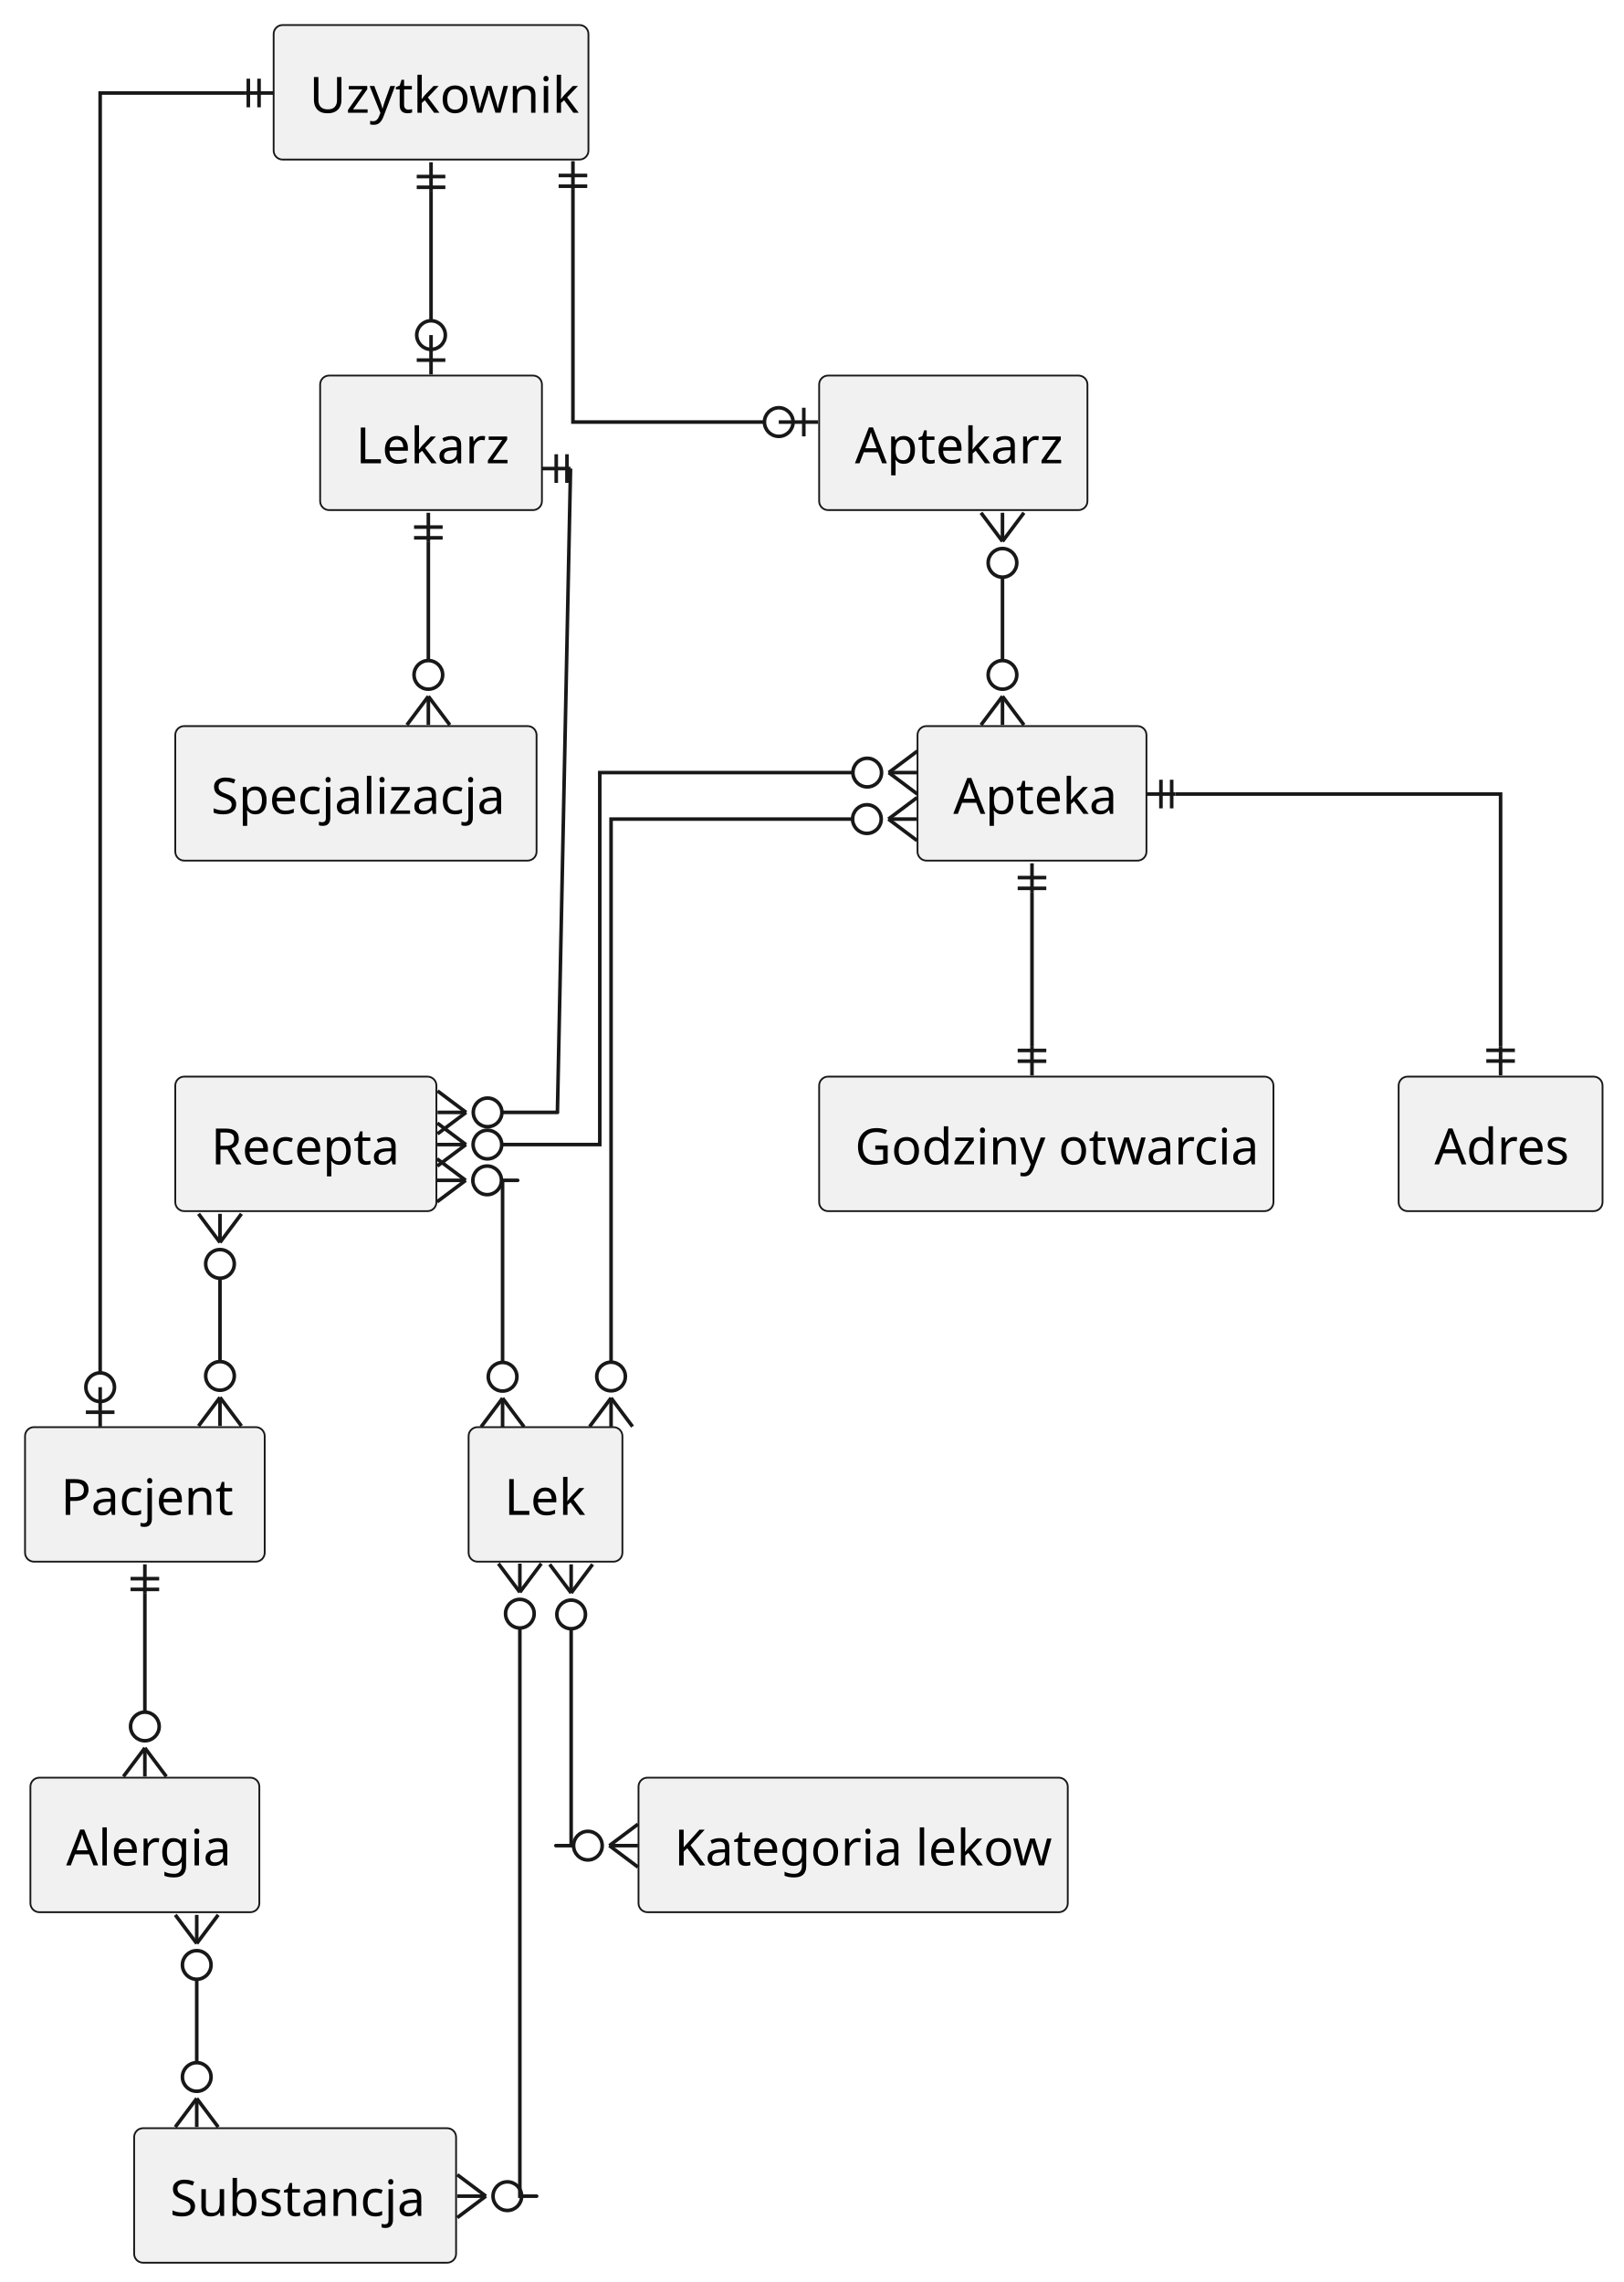
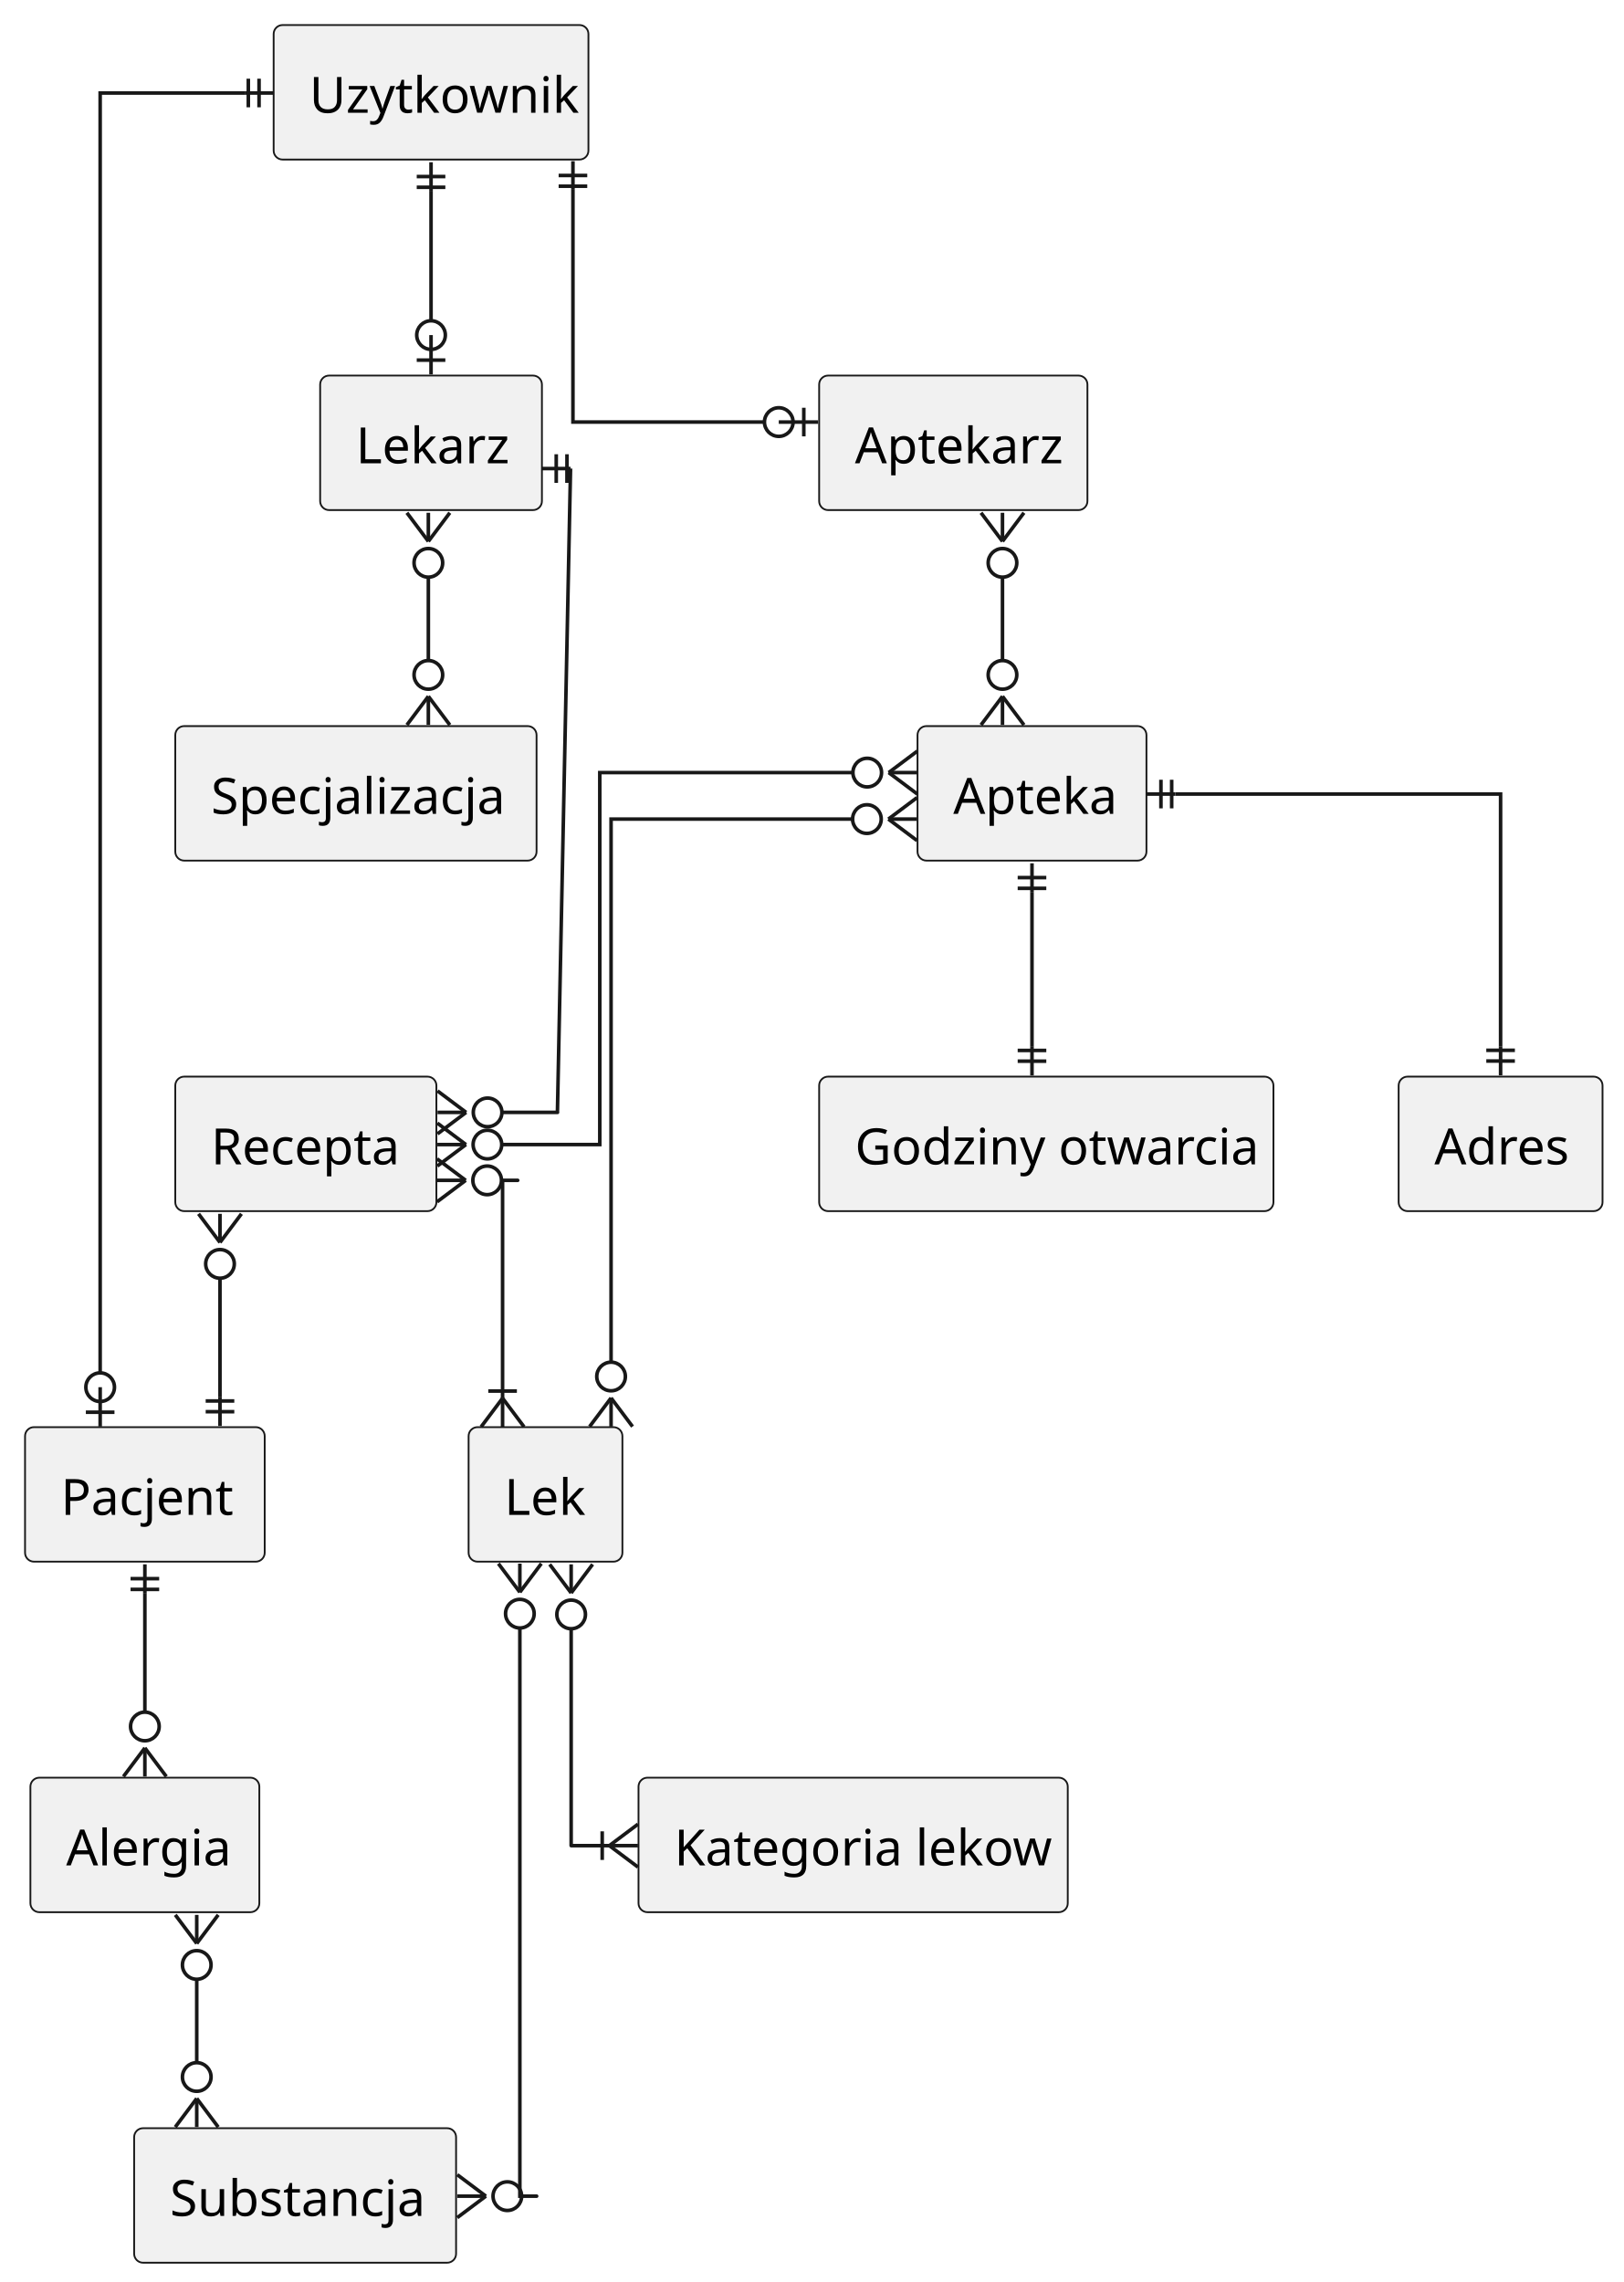
<svg xmlns="http://www.w3.org/2000/svg" contentStyleType="text/css" height="638px" preserveAspectRatio="none" style="width:454px;height:638px;background:#FFFFFF;" version="1.1" viewBox="0 0 454 638" width="454px" zoomAndPan="magnify">
  <defs />
  <g>
    <g id="elem_pacjent">
      <rect fill="#F1F1F1" height="37.609" rx="2.5" ry="2.5" style="stroke:#181818;stroke-width:0.5;" width="67" x="7" y="399" />
      <text fill="#000000" font-family="sans-serif" font-size="14" lengthAdjust="spacing" textLength="47" x="17" y="423.533">Pacjent</text>
    </g>
    <g id="elem_lekarz">
      <rect fill="#F1F1F1" height="37.609" rx="2.5" ry="2.5" style="stroke:#181818;stroke-width:0.5;" width="62" x="89.5" y="105" />
      <text fill="#000000" font-family="sans-serif" font-size="14" lengthAdjust="spacing" textLength="42" x="99.5" y="129.533">Lekarz</text>
    </g>
    <g id="elem_lek">
      <rect fill="#F1F1F1" height="37.609" rx="2.5" ry="2.5" style="stroke:#181818;stroke-width:0.5;" width="43" x="131" y="399" />
      <text fill="#000000" font-family="sans-serif" font-size="14" lengthAdjust="spacing" textLength="23" x="141" y="423.533">Lek</text>
    </g>
    <g id="elem_substancja">
      <rect fill="#F1F1F1" height="37.609" rx="2.5" ry="2.5" style="stroke:#181818;stroke-width:0.5;" width="90" x="37.5" y="595" />
      <text fill="#000000" font-family="sans-serif" font-size="14" lengthAdjust="spacing" textLength="70" x="47.5" y="619.533">Substancja</text>
    </g>
    <g id="elem_apteka">
      <rect fill="#F1F1F1" height="37.609" rx="2.5" ry="2.5" style="stroke:#181818;stroke-width:0.5;" width="64" x="256.5" y="203" />
      <text fill="#000000" font-family="sans-serif" font-size="14" lengthAdjust="spacing" textLength="44" x="266.5" y="227.533">Apteka</text>
    </g>
    <g id="elem_aptekarz">
      <rect fill="#F1F1F1" height="37.609" rx="2.5" ry="2.5" style="stroke:#181818;stroke-width:0.5;" width="75" x="229" y="105" />
      <text fill="#000000" font-family="sans-serif" font-size="14" lengthAdjust="spacing" textLength="55" x="239" y="129.533">Aptekarz</text>
    </g>
    <g id="elem_specjalizacja">
      <rect fill="#F1F1F1" height="37.609" rx="2.5" ry="2.5" style="stroke:#181818;stroke-width:0.5;" width="101" x="49" y="203" />
      <text fill="#000000" font-family="sans-serif" font-size="14" lengthAdjust="spacing" textLength="81" x="59" y="227.533">Specjalizacja</text>
    </g>
    <g id="elem_recepta">
      <rect fill="#F1F1F1" height="37.609" rx="2.5" ry="2.5" style="stroke:#181818;stroke-width:0.5;" width="73" x="49" y="301" />
      <text fill="#000000" font-family="sans-serif" font-size="14" lengthAdjust="spacing" textLength="53" x="59" y="325.533">Recepta</text>
    </g>
    <g id="elem_alergia">
      <rect fill="#F1F1F1" height="37.609" rx="2.5" ry="2.5" style="stroke:#181818;stroke-width:0.5;" width="64" x="8.5" y="497" />
      <text fill="#000000" font-family="sans-serif" font-size="14" lengthAdjust="spacing" textLength="44" x="18.5" y="521.533">Alergia</text>
    </g>
    <g id="elem_uĹĽytkownik">
      <rect fill="#F1F1F1" height="37.609" rx="2.5" ry="2.5" style="stroke:#181818;stroke-width:0.5;" width="88" x="76.5" y="7" />
      <text fill="#000000" font-family="sans-serif" font-size="14" lengthAdjust="spacing" textLength="68" x="86.5" y="31.533">Uzytkownik</text>
    </g>
    <g id="elem_godziny_otwarcia">
      <rect fill="#F1F1F1" height="37.609" rx="2.5" ry="2.5" style="stroke:#181818;stroke-width:0.5;" width="127" x="229" y="301" />
      <text fill="#000000" font-family="sans-serif" font-size="14" lengthAdjust="spacing" textLength="107" x="239" y="325.533">Godziny otwarcia</text>
    </g>
    <g id="elem_kategoria_lekow">
      <rect fill="#F1F1F1" height="37.609" rx="2.5" ry="2.5" style="stroke:#181818;stroke-width:0.5;" width="120" x="178.5" y="497" />
      <text fill="#000000" font-family="sans-serif" font-size="14" lengthAdjust="spacing" textLength="100" x="188.5" y="521.533">Kategoria lekow</text>
    </g>
    <g id="elem_adres">
      <rect fill="#F1F1F1" height="37.609" rx="2.5" ry="2.5" style="stroke:#181818;stroke-width:0.5;" width="57" x="391" y="301" />
      <text fill="#000000" font-family="sans-serif" font-size="14" lengthAdjust="spacing" textLength="37" x="401" y="325.533">Adres</text>
    </g>
    <g id="link_apteka_lek">
-       <path codeLine="51" d="M238.35,229 C203.51,229 170.83,229 170.83,229 C170.83,229 170.83,332.79 170.83,380.84 " fill="none" id="apteka-lek" style="stroke:#181818;stroke-width:1.0;" />
+       <path codeLine="47" d="M238.35,229 C203.51,229 170.83,229 170.83,229 C170.83,229 170.83,332.79 170.83,380.84 " fill="none" id="apteka-lek" style="stroke:#181818;stroke-width:1.0;" />
      <line style="stroke:#181818;stroke-width:1.0;" x1="248.35" x2="256.35" y1="229" y2="223" />
      <line style="stroke:#181818;stroke-width:1.0;" x1="248.35" x2="256.35" y1="229" y2="235" />
      <line style="stroke:#181818;stroke-width:1.0;" x1="248.35" x2="256.35" y1="229" y2="229" />
      <ellipse cx="242.35" cy="229" fill="none" rx="4" ry="4" style="stroke:#181818;stroke-width:1.0;" />
      <line style="stroke:#181818;stroke-width:1.0;" x1="170.83" x2="176.83" y1="390.84" y2="398.84" />
      <line style="stroke:#181818;stroke-width:1.0;" x1="170.83" x2="164.83" y1="390.84" y2="398.84" />
      <line style="stroke:#181818;stroke-width:1.0;" x1="170.83" x2="170.83" y1="390.84" y2="398.84" />
      <ellipse cx="170.83" cy="384.84" fill="none" rx="4" ry="4" style="stroke:#181818;stroke-width:1.0;" />
    </g>
    <g id="link_uĹĽytkownik_pacjent">
-       <path codeLine="52" d="M68.42,26 C44.59,26 28,26 28,26 C28,26 28,305.13 28,383.83 " fill="none" id="uĹĽytkownik-pacjent" style="stroke:#181818;stroke-width:1.0;" />
+       <path codeLine="48" d="M68.42,26 C44.59,26 28,26 28,26 C28,26 28,305.13 28,383.83 " fill="none" id="uĹĽytkownik-pacjent" style="stroke:#181818;stroke-width:1.0;" />
      <line style="stroke:#181818;stroke-width:1.0;" x1="72.42" x2="72.42" y1="22" y2="30" />
      <line style="stroke:#181818;stroke-width:1.0;" x1="69.42" x2="69.42" y1="22" y2="30" />
      <line style="stroke:#181818;stroke-width:1.0;" x1="68.42" x2="76.42" y1="26" y2="26" />
      <line style="stroke:#181818;stroke-width:1.0;" x1="28" x2="28" y1="387.83" y2="398.83" />
      <ellipse cx="28" cy="387.83" fill="none" rx="4" ry="4" style="stroke:#181818;stroke-width:1.0;" />
      <line style="stroke:#181818;stroke-width:1.0;" x1="32" x2="24" y1="394.83" y2="394.83" />
    </g>
    <g id="link_uĹĽytkownik_lekarz">
-       <path codeLine="53" d="M120.5,53.36 C120.5,70.54 120.5,72.51 120.5,89.68 " fill="none" id="uĹĽytkownik-lekarz" style="stroke:#181818;stroke-width:1.0;" />
+       <path codeLine="49" d="M120.5,53.36 C120.5,70.54 120.5,72.51 120.5,89.68 " fill="none" id="uĹĽytkownik-lekarz" style="stroke:#181818;stroke-width:1.0;" />
      <line style="stroke:#181818;stroke-width:1.0;" x1="116.5" x2="124.5" y1="49.36" y2="49.36" />
      <line style="stroke:#181818;stroke-width:1.0;" x1="116.5" x2="124.5" y1="52.36" y2="52.36" />
      <line style="stroke:#181818;stroke-width:1.0;" x1="120.5" x2="120.5" y1="53.36" y2="45.36" />
      <line style="stroke:#181818;stroke-width:1.0;" x1="120.5" x2="120.5" y1="93.68" y2="104.68" />
      <ellipse cx="120.5" cy="93.68" fill="none" rx="4" ry="4" style="stroke:#181818;stroke-width:1.0;" />
      <line style="stroke:#181818;stroke-width:1.0;" x1="124.5" x2="116.5" y1="100.68" y2="100.68" />
    </g>
    <g id="link_uĹĽytkownik_aptekarz">
-       <path codeLine="54" d="M160.17,53.06 C160.17,80.01 160.17,118 160.17,118 C160.17,118 183.15,118 213.71,118 " fill="none" id="uĹĽytkownik-aptekarz" style="stroke:#181818;stroke-width:1.0;" />
+       <path codeLine="50" d="M160.17,53.06 C160.17,80.01 160.17,118 160.17,118 C160.17,118 183.15,118 213.71,118 " fill="none" id="uĹĽytkownik-aptekarz" style="stroke:#181818;stroke-width:1.0;" />
      <line style="stroke:#181818;stroke-width:1.0;" x1="156.17" x2="164.17" y1="49.06" y2="49.06" />
      <line style="stroke:#181818;stroke-width:1.0;" x1="156.17" x2="164.17" y1="52.06" y2="52.06" />
      <line style="stroke:#181818;stroke-width:1.0;" x1="160.17" x2="160.17" y1="53.06" y2="45.06" />
      <line style="stroke:#181818;stroke-width:1.0;" x1="217.71" x2="228.71" y1="118" y2="118" />
      <ellipse cx="217.71" cy="118" fill="none" rx="4" ry="4" style="stroke:#181818;stroke-width:1.0;" />
      <line style="stroke:#181818;stroke-width:1.0;" x1="224.71" x2="224.71" y1="114" y2="122" />
    </g>
    <g id="link_apteka_recepta">
-       <path codeLine="55" d="M238.44,216 C202.64,216 167.67,216 167.67,216 C167.67,216 167.67,320 167.67,320 C167.67,320 162.13,320 140.26,320 " fill="none" id="apteka-recepta" style="stroke:#181818;stroke-width:1.0;" />
+       <path codeLine="51" d="M238.44,216 C202.64,216 167.67,216 167.67,216 C167.67,216 167.67,320 167.67,320 C167.67,320 162.13,320 140.26,320 " fill="none" id="apteka-recepta" style="stroke:#181818;stroke-width:1.0;" />
      <line style="stroke:#181818;stroke-width:1.0;" x1="248.44" x2="256.44" y1="216" y2="210" />
      <line style="stroke:#181818;stroke-width:1.0;" x1="248.44" x2="256.44" y1="216" y2="222" />
      <line style="stroke:#181818;stroke-width:1.0;" x1="248.44" x2="256.44" y1="216" y2="216" />
      <ellipse cx="242.44" cy="216" fill="none" rx="4" ry="4" style="stroke:#181818;stroke-width:1.0;" />
      <line style="stroke:#181818;stroke-width:1.0;" x1="130.26" x2="122.26" y1="320" y2="326" />
      <line style="stroke:#181818;stroke-width:1.0;" x1="130.26" x2="122.26" y1="320" y2="314" />
      <line style="stroke:#181818;stroke-width:1.0;" x1="130.26" x2="122.26" y1="320" y2="320" />
      <ellipse cx="136.26" cy="320" fill="none" rx="4" ry="4" style="stroke:#181818;stroke-width:1.0;" />
    </g>
    <g id="link_lekarz_specjalizacja">
-       <path codeLine="56" d="M119.75,151.36 C119.75,168.54 119.75,167.51 119.75,184.68 " fill="none" id="lekarz-specjalizacja" style="stroke:#181818;stroke-width:1.0;" />
-       <line style="stroke:#181818;stroke-width:1.0;" x1="115.75" x2="123.75" y1="147.36" y2="147.36" />
-       <line style="stroke:#181818;stroke-width:1.0;" x1="115.75" x2="123.75" y1="150.36" y2="150.36" />
+       <path codeLine="52" d="M119.75,161.36 C119.75,178.54 119.75,167.51 119.75,184.68 " fill="none" id="lekarz-specjalizacja" style="stroke:#181818;stroke-width:1.0;" />
+       <line style="stroke:#181818;stroke-width:1.0;" x1="119.75" x2="113.75" y1="151.36" y2="143.36" />
+       <line style="stroke:#181818;stroke-width:1.0;" x1="119.75" x2="125.75" y1="151.36" y2="143.36" />
      <line style="stroke:#181818;stroke-width:1.0;" x1="119.75" x2="119.75" y1="151.36" y2="143.36" />
+       <ellipse cx="119.75" cy="157.36" fill="none" rx="4" ry="4" style="stroke:#181818;stroke-width:1.0;" />
      <line style="stroke:#181818;stroke-width:1.0;" x1="119.75" x2="125.75" y1="194.68" y2="202.68" />
      <line style="stroke:#181818;stroke-width:1.0;" x1="119.75" x2="113.75" y1="194.68" y2="202.68" />
      <line style="stroke:#181818;stroke-width:1.0;" x1="119.75" x2="119.75" y1="194.68" y2="202.68" />
      <ellipse cx="119.75" cy="188.68" fill="none" rx="4" ry="4" style="stroke:#181818;stroke-width:1.0;" />
    </g>
    <g id="link_pacjent_alergia">
-       <path codeLine="57" d="M40.5,445.36 C40.5,462.54 40.5,461.51 40.5,478.68 " fill="none" id="pacjent-alergia" style="stroke:#181818;stroke-width:1.0;" />
+       <path codeLine="53" d="M40.5,445.36 C40.5,462.54 40.5,461.51 40.5,478.68 " fill="none" id="pacjent-alergia" style="stroke:#181818;stroke-width:1.0;" />
      <line style="stroke:#181818;stroke-width:1.0;" x1="36.5" x2="44.5" y1="441.36" y2="441.36" />
      <line style="stroke:#181818;stroke-width:1.0;" x1="36.5" x2="44.5" y1="444.36" y2="444.36" />
      <line style="stroke:#181818;stroke-width:1.0;" x1="40.5" x2="40.5" y1="445.36" y2="437.36" />
      <line style="stroke:#181818;stroke-width:1.0;" x1="40.5" x2="46.5" y1="488.68" y2="496.68" />
      <line style="stroke:#181818;stroke-width:1.0;" x1="40.5" x2="34.5" y1="488.68" y2="496.68" />
      <line style="stroke:#181818;stroke-width:1.0;" x1="40.5" x2="40.5" y1="488.68" y2="496.68" />
      <ellipse cx="40.5" cy="482.68" fill="none" rx="4" ry="4" style="stroke:#181818;stroke-width:1.0;" />
    </g>
    <g id="link_lekarz_recepta">
-       <path codeLine="58" d="M159.5,131 C159.5,131 155.83,311 155.83,311 C155.83,311 157.33,311 140.31,311 " fill="none" id="lekarz-recepta" style="stroke:#181818;stroke-width:1.0;" />
+       <path codeLine="54" d="M159.5,131 C159.5,131 155.83,311 155.83,311 C155.83,311 157.33,311 140.31,311 " fill="none" id="lekarz-recepta" style="stroke:#181818;stroke-width:1.0;" />
      <line style="stroke:#181818;stroke-width:1.0;" x1="155.5" x2="155.5" y1="135" y2="127" />
      <line style="stroke:#181818;stroke-width:1.0;" x1="158.5" x2="158.5" y1="135" y2="127" />
      <line style="stroke:#181818;stroke-width:1.0;" x1="159.5" x2="151.5" y1="131" y2="131" />
      <line style="stroke:#181818;stroke-width:1.0;" x1="130.31" x2="122.31" y1="311" y2="317" />
      <line style="stroke:#181818;stroke-width:1.0;" x1="130.31" x2="122.31" y1="311" y2="305" />
      <line style="stroke:#181818;stroke-width:1.0;" x1="130.31" x2="122.31" y1="311" y2="311" />
      <ellipse cx="136.31" cy="311" fill="none" rx="4" ry="4" style="stroke:#181818;stroke-width:1.0;" />
    </g>
    <g id="link_recepta_pacjent">
-       <path codeLine="59" d="M61.5,357.36 C61.5,374.54 61.5,363.51 61.5,380.68 " fill="none" id="recepta-pacjent" style="stroke:#181818;stroke-width:1.0;" />
+       <path codeLine="55" d="M61.5,357.36 C61.5,374.54 61.5,373.51 61.5,390.68 " fill="none" id="recepta-pacjent" style="stroke:#181818;stroke-width:1.0;" />
      <line style="stroke:#181818;stroke-width:1.0;" x1="61.5" x2="55.5" y1="347.36" y2="339.36" />
      <line style="stroke:#181818;stroke-width:1.0;" x1="61.5" x2="67.5" y1="347.36" y2="339.36" />
      <line style="stroke:#181818;stroke-width:1.0;" x1="61.5" x2="61.5" y1="347.36" y2="339.36" />
      <ellipse cx="61.5" cy="353.36" fill="none" rx="4" ry="4" style="stroke:#181818;stroke-width:1.0;" />
-       <line style="stroke:#181818;stroke-width:1.0;" x1="61.5" x2="67.5" y1="390.68" y2="398.68" />
-       <line style="stroke:#181818;stroke-width:1.0;" x1="61.5" x2="55.5" y1="390.68" y2="398.68" />
+       <line style="stroke:#181818;stroke-width:1.0;" x1="65.5" x2="57.5" y1="394.68" y2="394.68" />
+       <line style="stroke:#181818;stroke-width:1.0;" x1="65.5" x2="57.5" y1="391.68" y2="391.68" />
      <line style="stroke:#181818;stroke-width:1.0;" x1="61.5" x2="61.5" y1="390.68" y2="398.68" />
-       <ellipse cx="61.5" cy="384.68" fill="none" rx="4" ry="4" style="stroke:#181818;stroke-width:1.0;" />
    </g>
    <g id="link_recepta_lek">
-       <path codeLine="60" d="M140.19,330 C150.27,330 140.5,330 140.5,330 C140.5,330 140.5,355.02 140.5,380.91 " fill="none" id="recepta-lek" style="stroke:#181818;stroke-width:1.0;" />
+       <path codeLine="56" d="M140.19,330 C150.27,330 140.5,330 140.5,330 C140.5,330 140.5,365.02 140.5,390.91 " fill="none" id="recepta-lek" style="stroke:#181818;stroke-width:1.0;" />
      <line style="stroke:#181818;stroke-width:1.0;" x1="130.19" x2="122.19" y1="330" y2="336" />
      <line style="stroke:#181818;stroke-width:1.0;" x1="130.19" x2="122.19" y1="330" y2="324" />
      <line style="stroke:#181818;stroke-width:1.0;" x1="130.19" x2="122.19" y1="330" y2="330" />
      <ellipse cx="136.19" cy="330" fill="none" rx="4" ry="4" style="stroke:#181818;stroke-width:1.0;" />
      <line style="stroke:#181818;stroke-width:1.0;" x1="140.5" x2="146.5" y1="390.91" y2="398.91" />
      <line style="stroke:#181818;stroke-width:1.0;" x1="140.5" x2="134.5" y1="390.91" y2="398.91" />
      <line style="stroke:#181818;stroke-width:1.0;" x1="140.5" x2="140.5" y1="390.91" y2="398.91" />
-       <ellipse cx="140.5" cy="384.91" fill="none" rx="4" ry="4" style="stroke:#181818;stroke-width:1.0;" />
+       <line style="stroke:#181818;stroke-width:1.0;" x1="144.5" x2="136.5" y1="388.91" y2="388.91" />
    </g>
    <g id="link_lek_substancja">
-       <path codeLine="61" d="M145.33,455.15 C145.33,504.47 145.33,614 145.33,614 C145.33,614 155.74,614 145.83,614 " fill="none" id="lek-substancja" style="stroke:#181818;stroke-width:1.0;" />
+       <path codeLine="57" d="M145.33,455.15 C145.33,504.47 145.33,614 145.33,614 C145.33,614 155.74,614 145.83,614 " fill="none" id="lek-substancja" style="stroke:#181818;stroke-width:1.0;" />
      <line style="stroke:#181818;stroke-width:1.0;" x1="145.33" x2="139.33" y1="445.15" y2="437.15" />
      <line style="stroke:#181818;stroke-width:1.0;" x1="145.33" x2="151.33" y1="445.15" y2="437.15" />
      <line style="stroke:#181818;stroke-width:1.0;" x1="145.33" x2="145.33" y1="445.15" y2="437.15" />
      <ellipse cx="145.33" cy="451.15" fill="none" rx="4" ry="4" style="stroke:#181818;stroke-width:1.0;" />
      <line style="stroke:#181818;stroke-width:1.0;" x1="135.83" x2="127.83" y1="614" y2="620" />
      <line style="stroke:#181818;stroke-width:1.0;" x1="135.83" x2="127.83" y1="614" y2="608" />
      <line style="stroke:#181818;stroke-width:1.0;" x1="135.83" x2="127.83" y1="614" y2="614" />
      <ellipse cx="141.83" cy="614" fill="none" rx="4" ry="4" style="stroke:#181818;stroke-width:1.0;" />
    </g>
    <g id="link_lek_kategoria_lekow">
-       <path codeLine="62" d="M159.67,455.36 C159.67,483.92 159.67,516 159.67,516 C159.67,516 149.56,516 160.35,516 " fill="none" id="lek-kategoria_lekow" style="stroke:#181818;stroke-width:1.0;" />
+       <path codeLine="58" d="M159.67,455.36 C159.67,483.92 159.67,516 159.67,516 C159.67,516 159.56,516 170.35,516 " fill="none" id="lek-kategoria_lekow" style="stroke:#181818;stroke-width:1.0;" />
      <line style="stroke:#181818;stroke-width:1.0;" x1="159.67" x2="153.67" y1="445.36" y2="437.36" />
      <line style="stroke:#181818;stroke-width:1.0;" x1="159.67" x2="165.67" y1="445.36" y2="437.36" />
      <line style="stroke:#181818;stroke-width:1.0;" x1="159.67" x2="159.67" y1="445.36" y2="437.36" />
      <ellipse cx="159.67" cy="451.36" fill="none" rx="4" ry="4" style="stroke:#181818;stroke-width:1.0;" />
      <line style="stroke:#181818;stroke-width:1.0;" x1="170.35" x2="178.35" y1="516" y2="510" />
      <line style="stroke:#181818;stroke-width:1.0;" x1="170.35" x2="178.35" y1="516" y2="522" />
      <line style="stroke:#181818;stroke-width:1.0;" x1="170.35" x2="178.35" y1="516" y2="516" />
-       <ellipse cx="164.35" cy="516" fill="none" rx="4" ry="4" style="stroke:#181818;stroke-width:1.0;" />
+       <line style="stroke:#181818;stroke-width:1.0;" x1="168.35" x2="168.35" y1="512" y2="520" />
    </g>
    <g id="link_apteka_adres">
-       <path codeLine="63" d="M328.55,222 C367.33,222 419.5,222 419.5,222 C419.5,222 419.5,264.08 419.5,292.64 " fill="none" id="apteka-adres" style="stroke:#181818;stroke-width:1.0;" />
+       <path codeLine="59" d="M328.55,222 C367.33,222 419.5,222 419.5,222 C419.5,222 419.5,264.08 419.5,292.64 " fill="none" id="apteka-adres" style="stroke:#181818;stroke-width:1.0;" />
      <line style="stroke:#181818;stroke-width:1.0;" x1="324.55" x2="324.55" y1="226" y2="218" />
      <line style="stroke:#181818;stroke-width:1.0;" x1="327.55" x2="327.55" y1="226" y2="218" />
      <line style="stroke:#181818;stroke-width:1.0;" x1="328.55" x2="320.55" y1="222" y2="222" />
      <line style="stroke:#181818;stroke-width:1.0;" x1="423.5" x2="415.5" y1="296.64" y2="296.64" />
      <line style="stroke:#181818;stroke-width:1.0;" x1="423.5" x2="415.5" y1="293.64" y2="293.64" />
      <line style="stroke:#181818;stroke-width:1.0;" x1="419.5" x2="419.5" y1="292.64" y2="300.64" />
    </g>
    <g id="link_apteka_godziny_otwarcia">
-       <path codeLine="64" d="M288.5,249.36 C288.5,266.54 288.5,275.51 288.5,292.68 " fill="none" id="apteka-godziny_otwarcia" style="stroke:#181818;stroke-width:1.0;" />
+       <path codeLine="60" d="M288.5,249.36 C288.5,266.54 288.5,275.51 288.5,292.68 " fill="none" id="apteka-godziny_otwarcia" style="stroke:#181818;stroke-width:1.0;" />
      <line style="stroke:#181818;stroke-width:1.0;" x1="284.5" x2="292.5" y1="245.36" y2="245.36" />
      <line style="stroke:#181818;stroke-width:1.0;" x1="284.5" x2="292.5" y1="248.36" y2="248.36" />
      <line style="stroke:#181818;stroke-width:1.0;" x1="288.5" x2="288.5" y1="249.36" y2="241.36" />
      <line style="stroke:#181818;stroke-width:1.0;" x1="292.5" x2="284.5" y1="296.68" y2="296.68" />
      <line style="stroke:#181818;stroke-width:1.0;" x1="292.5" x2="284.5" y1="293.68" y2="293.68" />
      <line style="stroke:#181818;stroke-width:1.0;" x1="288.5" x2="288.5" y1="292.68" y2="300.68" />
    </g>
    <g id="link_aptekarz_apteka">
-       <path codeLine="65" d="M280.25,161.36 C280.25,178.54 280.25,167.51 280.25,184.68 " fill="none" id="aptekarz-apteka" style="stroke:#181818;stroke-width:1.0;" />
+       <path codeLine="61" d="M280.25,161.36 C280.25,178.54 280.25,167.51 280.25,184.68 " fill="none" id="aptekarz-apteka" style="stroke:#181818;stroke-width:1.0;" />
      <line style="stroke:#181818;stroke-width:1.0;" x1="280.25" x2="274.25" y1="151.36" y2="143.36" />
      <line style="stroke:#181818;stroke-width:1.0;" x1="280.25" x2="286.25" y1="151.36" y2="143.36" />
      <line style="stroke:#181818;stroke-width:1.0;" x1="280.25" x2="280.25" y1="151.36" y2="143.36" />
      <ellipse cx="280.25" cy="157.36" fill="none" rx="4" ry="4" style="stroke:#181818;stroke-width:1.0;" />
      <line style="stroke:#181818;stroke-width:1.0;" x1="280.25" x2="286.25" y1="194.68" y2="202.68" />
      <line style="stroke:#181818;stroke-width:1.0;" x1="280.25" x2="274.25" y1="194.68" y2="202.68" />
      <line style="stroke:#181818;stroke-width:1.0;" x1="280.25" x2="280.25" y1="194.68" y2="202.68" />
      <ellipse cx="280.25" cy="188.68" fill="none" rx="4" ry="4" style="stroke:#181818;stroke-width:1.0;" />
    </g>
    <g id="link_alergia_substancja">
-       <path codeLine="66" d="M55,553.36 C55,570.54 55,559.51 55,576.68 " fill="none" id="alergia-substancja" style="stroke:#181818;stroke-width:1.0;" />
+       <path codeLine="62" d="M55,553.36 C55,570.54 55,559.51 55,576.68 " fill="none" id="alergia-substancja" style="stroke:#181818;stroke-width:1.0;" />
      <line style="stroke:#181818;stroke-width:1.0;" x1="55" x2="49" y1="543.36" y2="535.36" />
      <line style="stroke:#181818;stroke-width:1.0;" x1="55" x2="61" y1="543.36" y2="535.36" />
      <line style="stroke:#181818;stroke-width:1.0;" x1="55" x2="55" y1="543.36" y2="535.36" />
      <ellipse cx="55" cy="549.36" fill="none" rx="4" ry="4" style="stroke:#181818;stroke-width:1.0;" />
      <line style="stroke:#181818;stroke-width:1.0;" x1="55" x2="61" y1="586.68" y2="594.68" />
      <line style="stroke:#181818;stroke-width:1.0;" x1="55" x2="49" y1="586.68" y2="594.68" />
      <line style="stroke:#181818;stroke-width:1.0;" x1="55" x2="55" y1="586.68" y2="594.68" />
      <ellipse cx="55" cy="580.68" fill="none" rx="4" ry="4" style="stroke:#181818;stroke-width:1.0;" />
    </g>
  </g>
</svg>
